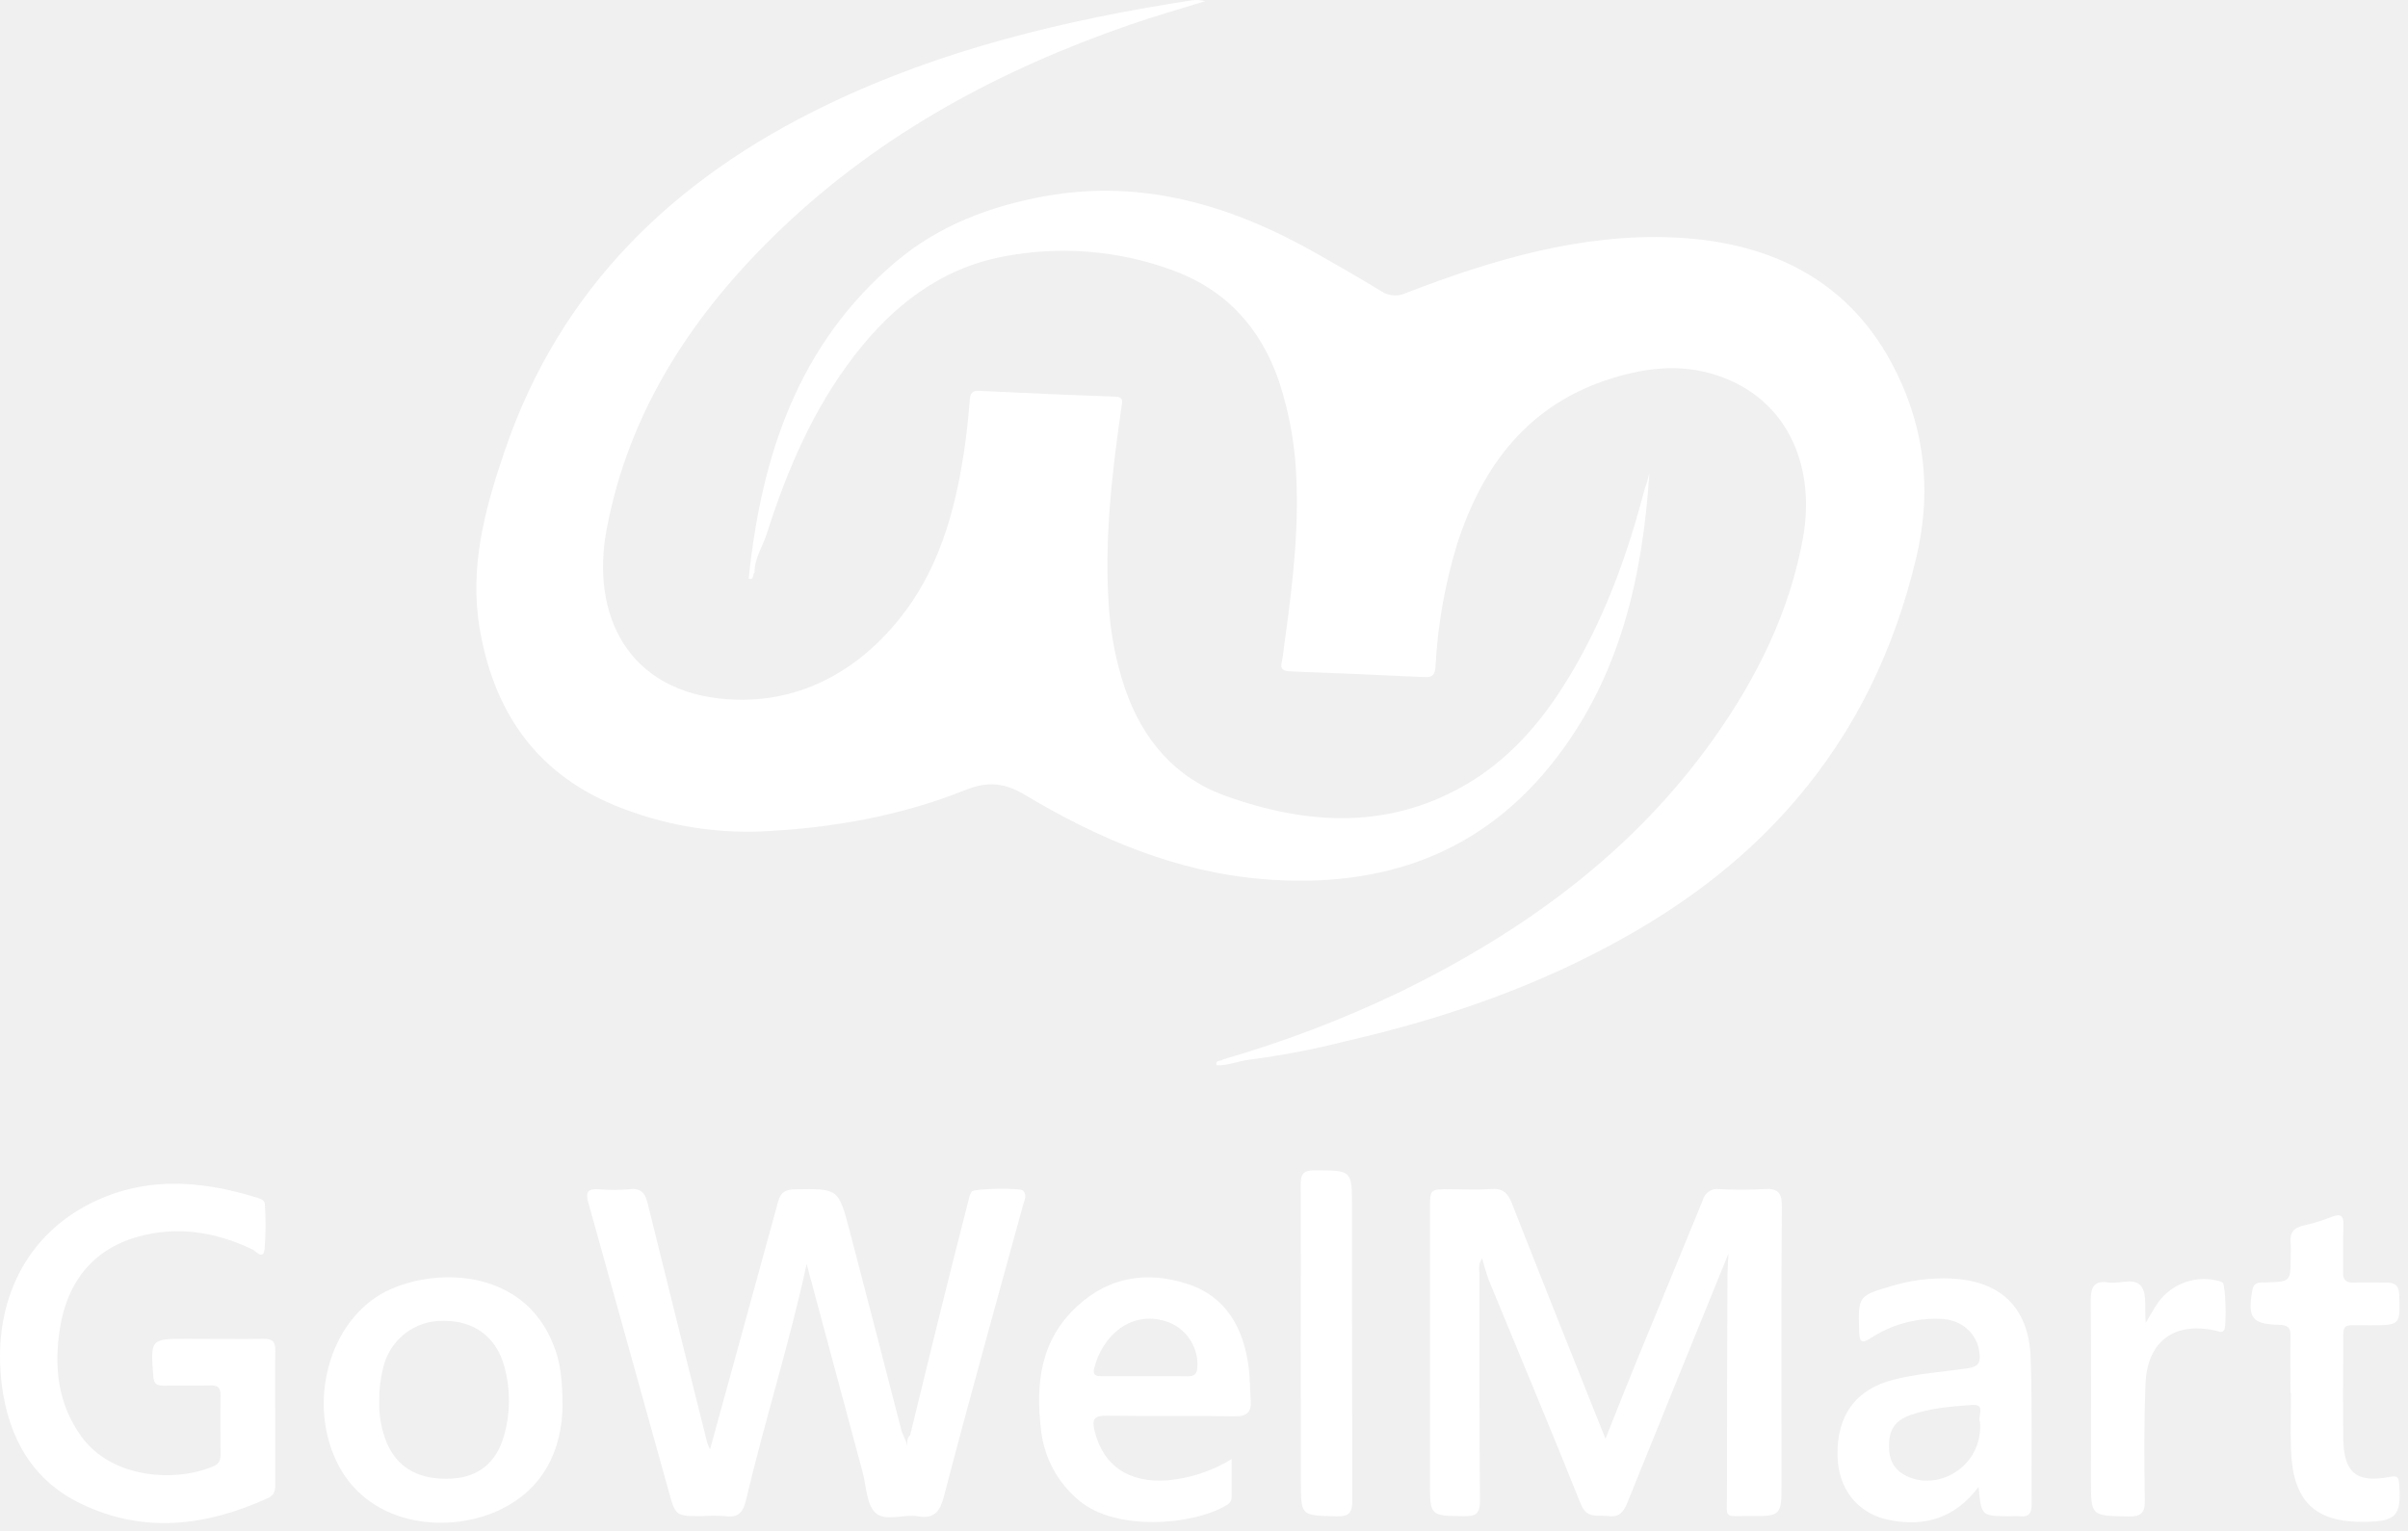
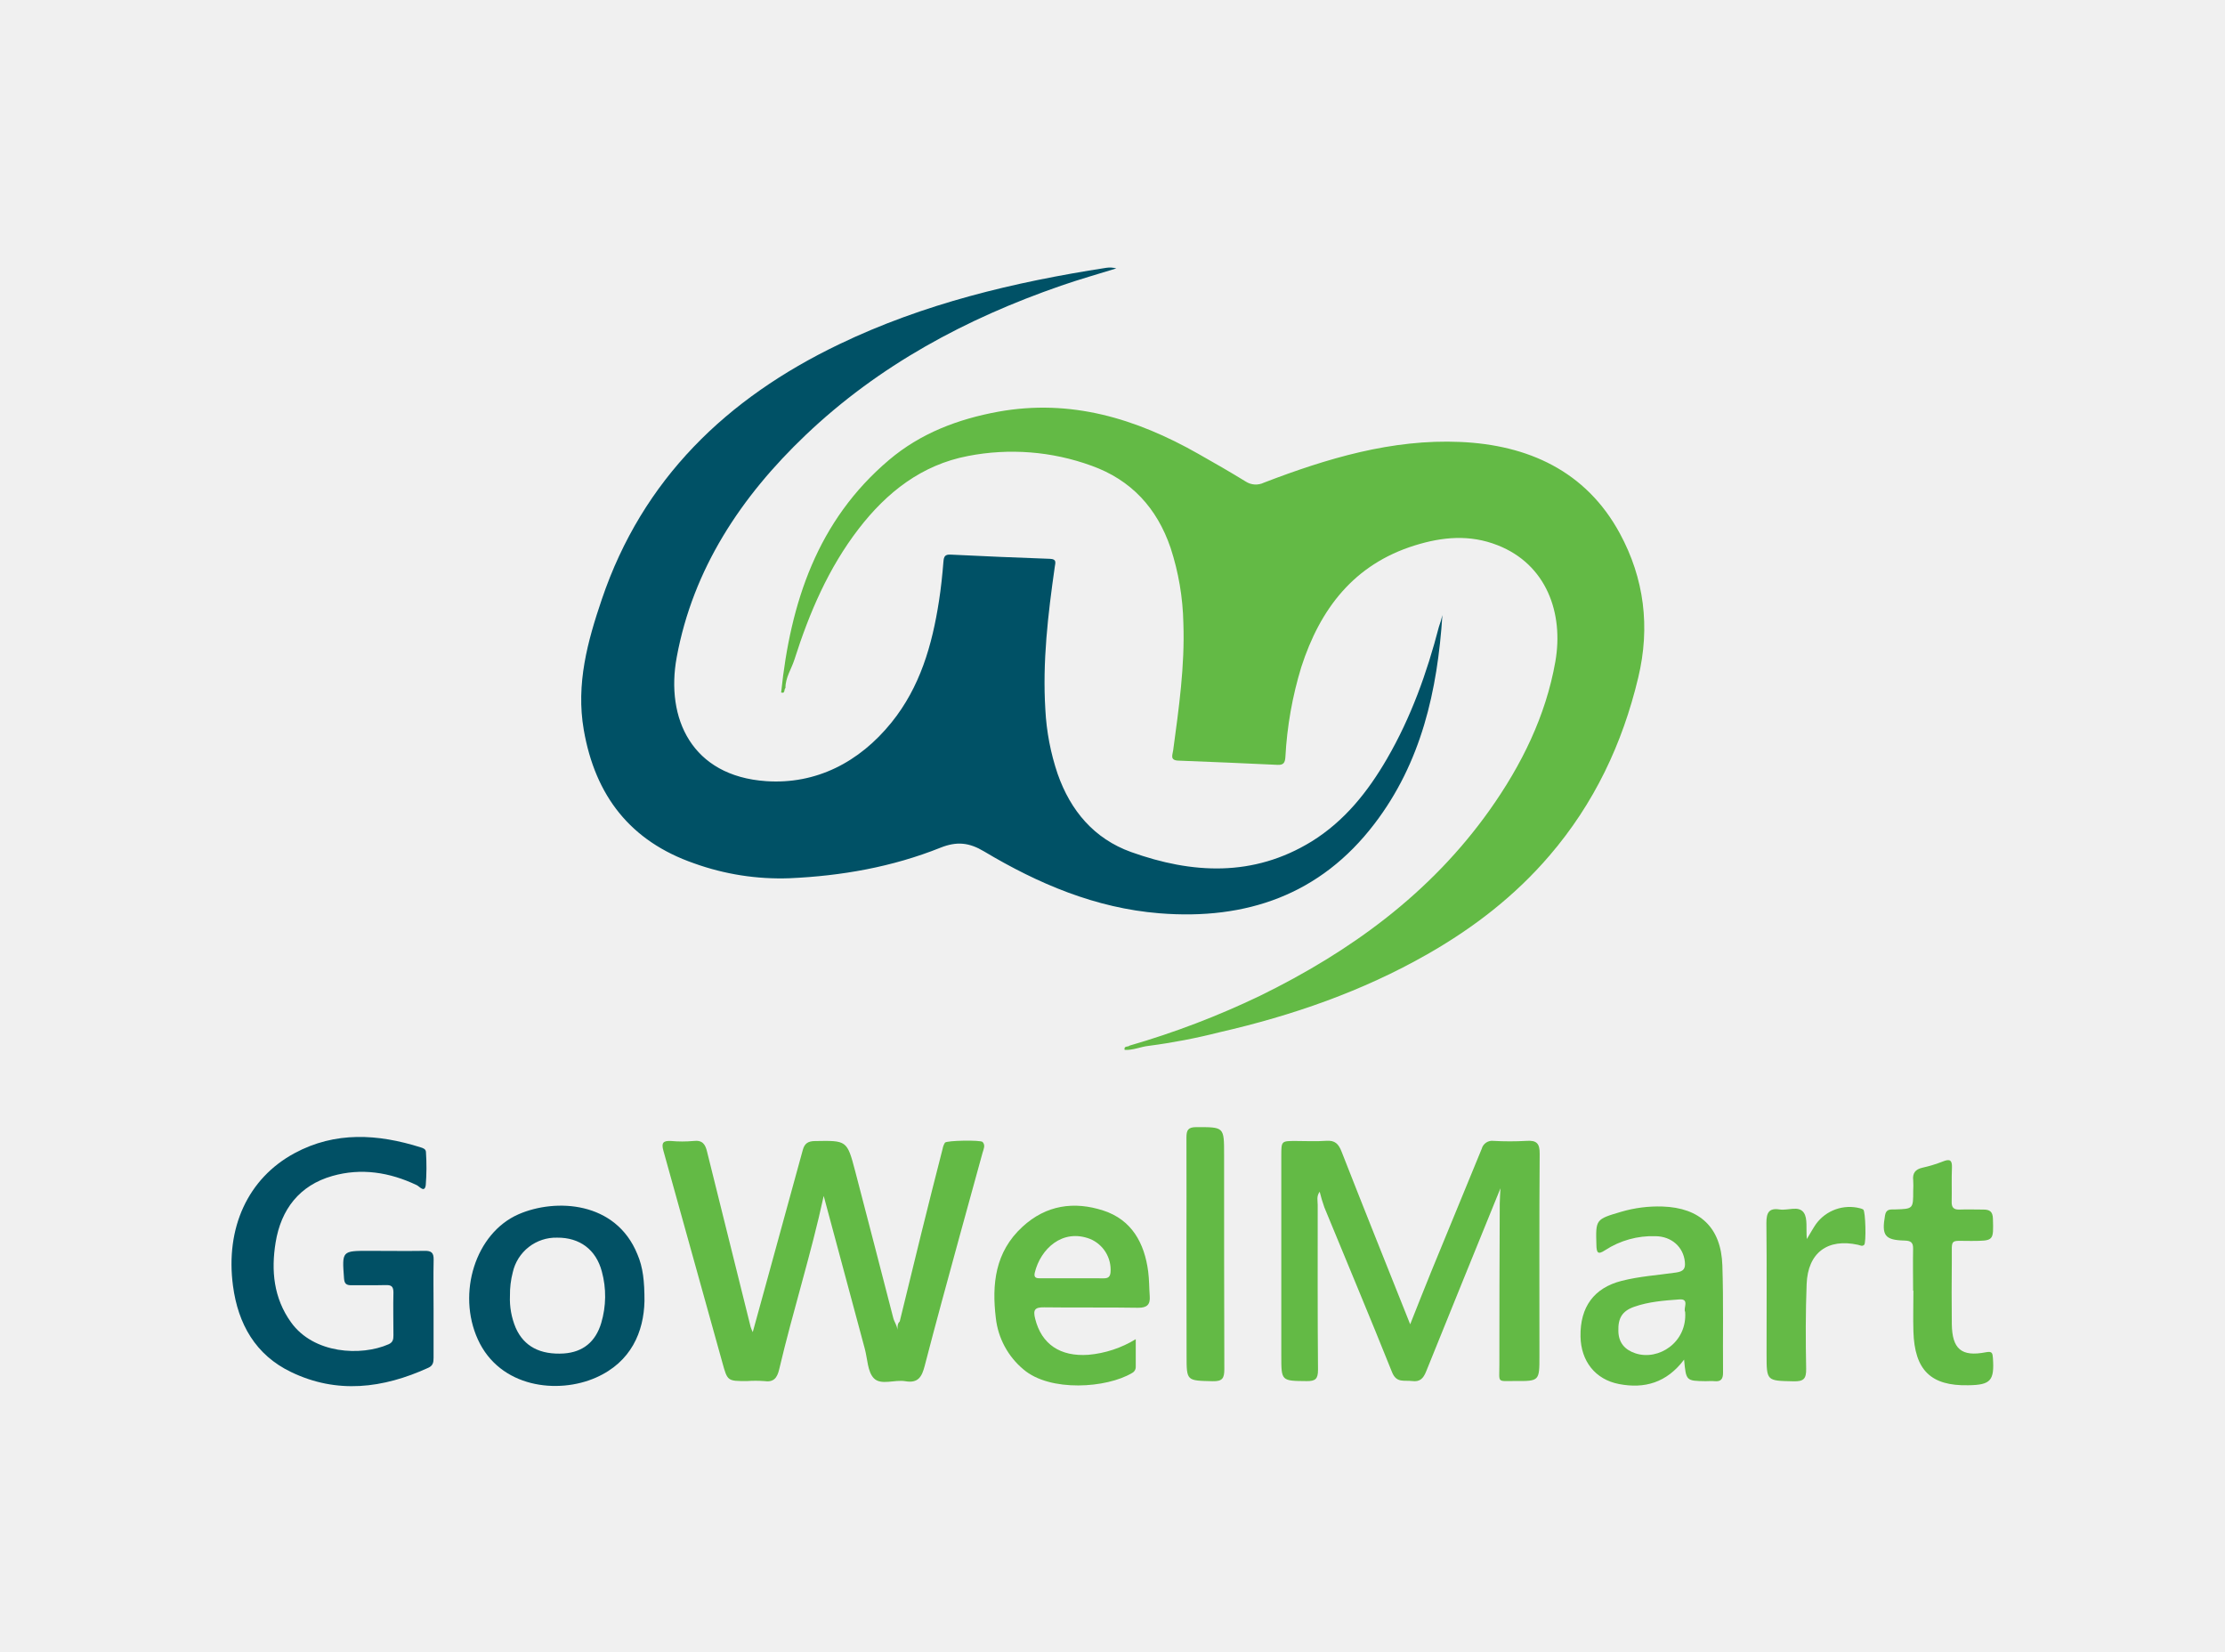
- <svg xmlns="http://www.w3.org/2000/svg" width="258" height="164" viewBox="0 0 258 164" fill="none">
-   <path d="M176.717 50.715C176.003 61.745 173.635 72.245 166.807 81.168C158.904 91.534 148.088 95.255 135.398 94.229C126.088 93.476 117.719 89.914 109.821 85.197C107.646 83.898 105.857 83.71 103.474 84.656C96.428 87.476 89.025 88.779 81.445 89.116C76.706 89.288 71.978 88.551 67.516 86.946C58.221 83.72 53.078 77.1 51.408 67.453C50.254 60.759 51.963 54.546 54.044 48.411C59.99 30.866 72.263 19.079 88.654 11.21C101.011 5.264 114.181 2.128 127.644 0.042C128.14 -0.035 128.646 -0.006 129.13 0.126C126.435 0.964 123.715 1.727 121.054 2.653C107.18 7.455 94.481 14.262 83.778 24.455C74.364 33.423 67.353 43.972 64.975 56.864C63.334 65.758 67.145 74.207 78.021 74.95C85.289 75.445 91.617 72.21 96.314 66.393C100.496 61.225 102.26 55.076 103.251 48.649C103.548 46.752 103.746 44.839 103.9 42.922C103.959 42.168 104.123 41.851 104.94 41.891C109.771 42.124 114.607 42.342 119.438 42.505C120.459 42.54 120.236 43.065 120.147 43.685C119.156 50.621 118.338 57.529 118.775 64.54C118.94 67.725 119.544 70.873 120.568 73.894C122.451 79.27 125.89 83.348 131.281 85.291C140.199 88.487 149.118 88.967 157.616 83.76C162.422 80.787 165.831 76.506 168.621 71.699C172.124 65.669 174.457 59.164 176.206 52.435C176.424 51.845 176.583 51.28 176.717 50.715Z" fill="white" />
-   <path d="M131.067 113.538C137.593 111.651 143.95 109.224 150.074 106.284C163.314 99.803 174.973 91.336 183.609 79.171C188.267 72.611 191.809 65.441 193.202 57.509C194.44 50.423 191.903 43.318 184.778 40.523C180.7 38.918 176.712 39.3 172.693 40.548C163.799 43.313 158.869 49.809 156.124 58.301C154.821 62.561 154.042 66.964 153.805 71.412C153.751 72.215 153.568 72.616 152.666 72.572C147.836 72.344 143.002 72.137 138.163 71.952C136.909 71.903 137.34 71.1 137.43 70.441C138.257 64.287 139.139 58.133 138.916 51.9C138.84 48.161 138.211 44.454 137.048 40.9C135.066 35.098 131.31 30.99 125.483 28.909C119.718 26.815 113.493 26.328 107.472 27.502C100.724 28.795 95.645 32.789 91.537 38.115C87.123 43.843 84.328 50.379 82.153 57.211C81.712 58.594 80.83 59.837 80.845 61.359C80.597 61.542 80.845 62.216 80.216 62.013C81.578 48.887 85.488 36.931 95.977 28.062C100.575 24.177 106.016 22.116 111.902 21.036C122.466 19.128 131.994 22.027 141.061 27.165C143.4 28.488 145.734 29.826 148.023 31.233C148.411 31.484 148.856 31.631 149.317 31.66C149.778 31.688 150.238 31.598 150.654 31.396C159.885 27.849 169.374 25.01 179.323 25.451C189.173 25.882 197.656 29.657 202.611 38.794C206.174 45.369 207.07 52.445 205.296 59.842C202.992 69.519 198.855 78.225 192.369 85.786C187.33 91.677 181.27 96.365 174.532 100.2C165.028 105.625 154.801 109.163 144.173 111.596C140.772 112.463 137.322 113.124 133.842 113.578C132.693 113.702 131.558 114.237 130.344 114.168C130.186 113.529 130.864 113.776 131.067 113.538Z" fill="white" />
-   <path d="M97.52 153.803C98.575 149.497 99.616 145.191 100.681 140.885C101.695 136.789 102.727 132.696 103.778 128.607C103.832 128.287 103.948 127.981 104.12 127.705C104.362 127.373 109.337 127.294 109.615 127.601C110.07 128.097 109.748 128.662 109.615 129.157C108.495 133.284 107.33 137.397 106.206 141.544C104.501 147.787 102.782 154.026 101.162 160.288C100.75 161.864 100.215 162.84 98.337 162.513C96.796 162.246 94.805 163.152 93.754 162.092C92.818 161.141 92.823 159.253 92.421 157.771C90.415 150.309 88.408 142.847 86.426 135.474C84.607 143.898 81.937 152.257 79.93 160.779C79.628 162.057 79.112 162.706 77.705 162.493C76.88 162.434 76.052 162.434 75.228 162.493C72.379 162.493 72.384 162.493 71.641 159.808C68.78 149.502 65.911 139.196 63.034 128.889C62.702 127.715 62.999 127.403 64.129 127.457C65.227 127.557 66.331 127.557 67.429 127.457C68.737 127.294 69.158 127.953 69.411 129.048C71.518 137.57 73.636 146.086 75.763 154.595C75.852 154.853 75.954 155.106 76.07 155.353C76.774 152.807 77.398 150.532 78.022 148.263C79.809 141.759 81.595 135.255 83.379 128.751C83.641 127.804 84.151 127.482 85.142 127.467C89.8 127.388 89.83 127.348 91.014 131.838C92.882 138.943 94.705 146.063 96.549 153.173C96.687 153.842 97.173 154.407 97.168 155.007C97.242 154.66 97.114 154.159 97.52 153.803Z" fill="white" />
-   <path d="M185.191 134.36C181.624 143.145 177.957 152.123 174.335 161.116C173.929 162.107 173.443 162.642 172.294 162.488C171.144 162.335 170.02 162.83 169.366 161.19C166.15 153.148 162.785 145.166 159.495 137.154C159.227 136.402 158.997 135.636 158.807 134.86C158.311 135.549 158.524 136.188 158.519 136.778C158.519 144.804 158.495 152.831 158.564 160.853C158.564 162.176 158.187 162.513 156.909 162.498C153.208 162.464 153.208 162.498 153.208 158.802V129.623C153.208 127.457 153.208 127.457 155.299 127.457C156.785 127.457 158.272 127.542 159.758 127.433C161.036 127.338 161.562 127.869 162.008 129.018C165.283 137.387 168.632 145.721 172.016 154.209C173.067 151.573 174.083 148.971 175.138 146.395C177.571 140.449 180.033 134.538 182.456 128.597C182.554 128.229 182.782 127.909 183.099 127.696C183.415 127.484 183.798 127.394 184.176 127.443C185.768 127.532 187.365 127.532 188.957 127.443C190.444 127.334 190.939 127.784 190.914 129.345C190.84 139.186 190.88 149.026 190.88 158.861C190.88 162.493 190.88 162.513 187.272 162.483C184.646 162.483 185.033 162.801 185.033 160.184C185.033 152.326 185.051 144.466 185.087 136.604C185.102 135.777 185.162 134.974 185.191 134.36Z" fill="white" />
-   <path d="M29.489 152.014C29.489 154.377 29.489 156.741 29.489 159.104C29.489 159.748 29.415 160.239 28.716 160.556C22.112 163.569 15.388 164.411 8.679 161.165C3.516 158.688 0.954 154.169 0.216 148.59C-0.904 140.167 2.366 132.928 9.194 129.241C15.14 126.03 21.358 126.422 27.597 128.384C27.968 128.503 28.375 128.627 28.38 129.102C28.486 130.693 28.476 132.29 28.35 133.879C28.196 135.093 27.413 134.082 27.047 133.909C23.083 132.016 18.936 131.362 14.709 132.566C9.908 133.933 7.222 137.451 6.439 142.263C5.77 146.365 6.142 150.374 8.689 153.921C12.009 158.549 18.926 158.876 22.914 157.127C23.544 156.855 23.638 156.419 23.633 155.824C23.633 153.733 23.578 151.647 23.633 149.556C23.633 148.635 23.281 148.461 22.473 148.486C20.823 148.531 19.173 148.486 17.518 148.511C16.765 148.511 16.483 148.303 16.423 147.52C16.121 143.481 16.096 143.486 20.12 143.491C22.81 143.491 25.506 143.531 28.196 143.491C29.187 143.467 29.524 143.794 29.499 144.799C29.445 147.178 29.489 149.596 29.489 152.014Z" fill="white" />
-   <path d="M245.413 149.308C245.413 147.277 245.373 145.241 245.413 143.209C245.443 142.253 245.066 142.015 244.164 141.99C241.266 141.916 240.805 141.242 241.315 138.314C241.484 137.323 242.138 137.466 242.802 137.446C245.428 137.362 245.428 137.362 245.428 134.716C245.455 134.221 245.455 133.725 245.428 133.23C245.304 132.175 245.715 131.595 246.776 131.357C247.788 131.132 248.782 130.828 249.748 130.45C250.739 130.054 251.131 130.202 251.081 131.357C251.007 133.002 251.081 134.657 251.042 136.312C251.017 137.169 251.344 137.496 252.191 137.466C253.346 137.422 254.5 137.466 255.66 137.466C256.571 137.466 257.027 137.729 257.062 138.784C257.156 142.05 257.201 142.025 253.916 142.045C250.63 142.064 251.096 141.549 251.062 144.933C251.032 148.01 251.027 151.092 251.062 154.164C251.111 157.821 252.464 158.98 256.016 158.292C256.948 158.108 257.007 158.401 257.062 159.139C257.285 162.434 256.74 163.058 253.465 163.103C248.014 163.222 245.626 160.913 245.458 155.244C245.398 153.262 245.458 151.281 245.458 149.299L245.413 149.308Z" fill="white" />
-   <path d="M139.364 144.101C139.364 138.388 139.389 132.675 139.364 126.967C139.364 125.872 139.597 125.441 140.801 125.436C144.864 125.436 144.859 125.376 144.859 129.434C144.859 139.869 144.859 150.304 144.894 160.734C144.894 162.052 144.641 162.548 143.199 162.513C139.384 162.419 139.384 162.513 139.384 158.762L139.364 144.101Z" fill="white" />
-   <path d="M229.904 141.767C230.474 140.826 230.826 140.172 231.247 139.567C231.967 138.583 232.966 137.839 234.115 137.431C235.264 137.024 236.509 136.972 237.688 137.283C237.847 137.317 238 137.378 238.139 137.461C238.476 137.719 238.585 142.307 238.278 142.604C237.971 142.902 237.664 142.659 237.361 142.604C232.932 141.638 230.048 143.764 229.875 148.347C229.716 152.46 229.726 156.582 229.805 160.7C229.835 162.186 229.414 162.558 227.967 162.528C224.033 162.439 224.028 162.528 224.028 158.539C224.028 152.172 224.067 145.8 224.003 139.433C224.003 137.947 224.35 137.204 225.93 137.451C227.139 137.645 228.73 136.827 229.478 137.947C230.038 138.799 229.766 140.221 229.904 141.767Z" fill="white" />
-   <path d="M41.896 138.15C47.282 135.806 56.097 136.223 59.238 143.997C60.046 145.874 60.274 147.896 60.27 150.83C60.17 155.289 58.331 159.714 53.203 161.978C47.614 164.455 39.152 163.464 35.951 156.409C32.894 149.705 35.569 140.915 41.896 138.15ZM47.53 141.564C46.032 141.525 44.567 142.008 43.385 142.93C42.203 143.852 41.377 145.155 41.049 146.618C40.759 147.735 40.621 148.887 40.638 150.041C40.567 151.647 40.855 153.248 41.48 154.729C42.675 157.429 45.043 158.683 48.512 158.465C51.271 158.267 53.134 156.785 53.962 154.005C54.687 151.567 54.718 148.974 54.051 146.519C53.203 143.298 50.81 141.539 47.53 141.564Z" fill="white" />
-   <path d="M115.422 139.989C118.89 136.783 122.988 136.227 127.234 137.61C131.367 138.947 133.24 142.342 133.78 146.499C133.939 147.693 133.918 148.913 134.008 150.116C134.097 151.32 133.616 151.816 132.298 151.796C127.739 151.717 123.171 151.796 118.613 151.732C117.201 151.707 116.963 152.118 117.29 153.411C118.221 157.122 120.947 158.956 125.069 158.658C127.513 158.442 129.875 157.661 131.967 156.379V160.393C131.975 160.585 131.925 160.775 131.827 160.941C131.728 161.106 131.584 161.239 131.411 161.323C127.735 163.518 119.476 164.123 115.586 160.799C113.323 158.917 111.875 156.232 111.547 153.307C110.947 148.352 111.433 143.66 115.422 139.989ZM125.316 141.757C121.259 140.187 118.058 143.219 117.225 146.687C117.037 147.494 117.572 147.494 118.067 147.494H122.671C124.217 147.494 125.748 147.485 127.254 147.5C127.903 147.51 128.24 147.312 128.29 146.578C128.359 145.565 128.109 144.555 127.576 143.691C127.043 142.826 126.252 142.15 125.316 141.757Z" fill="white" />
-   <path d="M208.826 137.02C214.321 137.199 217.398 140.102 217.576 145.622C217.75 150.834 217.631 156.057 217.676 161.279C217.676 162.201 217.363 162.603 216.427 162.509C215.991 162.464 215.55 162.509 215.109 162.509C212.28 162.464 212.279 162.464 211.992 159.362C209.44 162.751 206.195 163.643 202.484 162.925C199.016 162.256 196.934 159.564 196.875 155.987C196.801 151.667 198.857 148.897 202.851 147.877C205.467 147.203 208.162 147.039 210.823 146.652C211.918 146.489 212.21 146.103 212.101 145.077C211.879 142.926 210.174 141.38 207.82 141.35C205.216 141.26 202.647 141.975 200.463 143.397C199.412 144.091 199.224 143.773 199.194 142.678C199.085 138.883 199.061 138.893 202.811 137.788C204.763 137.214 206.793 136.956 208.826 137.02ZM211.304 150.577C209.079 150.74 206.819 150.904 204.684 151.662C202.964 152.276 202.34 153.297 202.399 155.195C202.429 156.88 203.322 157.93 204.907 158.45C208.257 159.545 212.464 156.859 212.146 152.4C211.824 151.895 212.85 150.463 211.304 150.577Z" fill="white" />
+ <svg xmlns="http://www.w3.org/2000/svg" width="865" height="642" viewBox="0 0 865 642" fill="none">
+   <path d="M560.749 239.099C558.849 268.48 552.539 296.449 534.351 320.221C513.299 347.833 484.485 357.746 450.682 355.014C425.881 353.008 403.587 343.517 382.548 330.952C376.754 327.494 371.989 326.992 365.64 329.513C346.871 337.023 327.151 340.495 306.957 341.392C294.334 341.85 281.74 339.888 269.854 335.611C245.093 327.018 231.392 309.384 226.944 283.686C223.868 265.854 228.422 249.302 233.966 232.962C249.805 186.224 282.499 154.823 326.162 133.863C359.08 118.024 394.163 109.669 430.025 104.112C431.346 103.907 432.696 103.984 433.985 104.336C426.805 106.567 419.558 108.6 412.471 111.068C375.513 123.858 341.684 141.993 313.174 169.144C288.095 193.034 269.419 221.135 263.083 255.479C258.714 279.172 268.864 301.676 297.836 303.656C317.199 304.976 334.055 296.357 346.567 280.861C357.707 267.095 362.406 250.714 365.046 233.595C365.838 228.54 366.366 223.445 366.775 218.337C366.934 216.331 367.369 215.486 369.547 215.592C382.416 216.212 395.298 216.793 408.168 217.228C410.887 217.321 410.293 218.72 410.055 220.37C407.415 238.848 405.237 257.248 406.399 275.925C406.84 284.411 408.448 292.797 411.177 300.845C416.193 315.166 425.353 326.029 439.713 331.203C463.472 339.716 487.23 340.996 509.867 327.124C522.67 319.205 531.751 307.801 539.182 294.997C548.514 278.934 554.731 261.604 559.39 243.679C559.971 242.109 560.393 240.604 560.749 239.099Z" fill="#005166" />
+   <path d="M439.146 406.451C456.529 401.422 473.464 394.959 489.778 387.127C525.046 369.863 556.103 347.305 579.109 314.902C591.516 297.426 600.954 278.327 604.663 257.195C607.962 238.32 601.204 219.393 582.224 211.949C571.361 207.672 560.736 208.688 550.032 212.015C526.339 219.38 513.206 236.684 505.894 259.307C502.422 270.654 500.348 282.382 499.717 294.232C499.571 296.37 499.083 297.439 496.681 297.32C483.816 296.713 470.938 296.163 458.047 295.671C454.708 295.539 455.856 293.4 456.093 291.645C458.298 275.252 460.647 258.858 460.053 242.254C459.852 232.294 458.175 222.419 455.077 212.952C449.798 197.496 439.793 186.554 424.27 181.01C408.914 175.431 392.329 174.135 376.292 177.261C358.314 180.706 344.785 191.345 333.843 205.534C322.083 220.792 314.639 238.202 308.844 256.403C307.669 260.086 305.32 263.399 305.36 267.451C304.7 267.939 305.36 269.734 303.683 269.193C307.313 234.229 317.727 202.379 345.67 178.753C357.918 168.405 372.411 162.914 388.092 160.037C416.232 154.955 441.614 162.676 465.768 176.364C471.998 179.888 478.215 183.452 484.313 187.2C485.345 187.869 486.533 188.261 487.76 188.337C488.988 188.414 490.215 188.172 491.322 187.636C515.912 178.185 541.188 170.622 567.692 171.797C593.932 172.945 616.529 183.003 629.728 207.342C639.218 224.857 641.607 243.706 636.882 263.412C630.744 289.19 619.723 312.381 602.445 332.523C589.022 348.216 572.879 360.703 554.928 370.919C529.613 385.372 502.37 394.796 474.057 401.277C464.998 403.585 455.808 405.348 446.537 406.556C443.475 406.886 440.453 408.312 437.219 408.127C436.796 406.424 438.605 407.084 439.146 406.451Z" fill="#63BA45" />
+   <path d="M349.779 513.709C352.591 502.239 355.363 490.769 358.2 479.299C360.902 468.387 363.652 457.485 366.45 446.591C366.595 445.739 366.904 444.923 367.361 444.189C368.007 443.305 381.259 443.094 381.998 443.912C383.213 445.232 382.355 446.737 381.998 448.056C379.015 459.051 375.914 470.007 372.917 481.054C368.377 497.685 363.797 514.303 359.481 530.986C358.385 535.184 356.96 537.784 351.957 536.913C347.852 536.2 342.546 538.615 339.748 535.791C337.253 533.257 337.267 528.228 336.197 524.281C330.852 504.403 325.506 484.526 320.227 464.885C315.382 487.324 308.268 509.591 302.923 532.293C302.117 535.699 300.745 537.428 296.996 536.86C294.799 536.701 292.594 536.701 290.397 536.86C282.807 536.86 282.82 536.86 280.84 529.706C273.22 502.252 265.578 474.798 257.914 447.344C257.029 444.215 257.821 443.384 260.831 443.529C263.755 443.793 266.697 443.793 269.621 443.529C273.106 443.094 274.228 444.849 274.901 447.766C280.515 470.469 286.155 493.153 291.822 515.821C292.059 516.508 292.332 517.182 292.64 517.84C294.515 511.056 296.178 504.997 297.841 498.952C302.601 481.626 307.357 464.3 312.109 446.974C312.809 444.453 314.168 443.595 316.808 443.556C329.215 443.344 329.294 443.239 332.449 455.197C337.425 474.125 342.282 493.092 347.192 512.033C347.562 513.814 348.855 515.319 348.842 516.916C349.04 515.992 348.697 514.659 349.779 513.709Z" fill="#63BA45" />
+   <path d="M583.325 461.915C573.821 485.317 564.054 509.234 554.405 533.191C553.323 535.83 552.029 537.256 548.967 536.847C545.905 536.438 542.909 537.757 541.167 533.388C532.6 511.966 523.638 490.703 514.874 469.36C514.16 467.355 513.547 465.315 513.039 463.248C511.719 465.083 512.287 466.786 512.274 468.357C512.274 489.739 512.208 511.122 512.393 532.491C512.393 536.015 511.389 536.913 507.984 536.873C498.124 536.781 498.124 536.873 498.124 527.027V449.297C498.124 443.529 498.124 443.529 503.694 443.529C507.654 443.529 511.614 443.753 515.573 443.463C518.979 443.212 520.378 444.625 521.566 447.687C530.291 469.98 539.213 492.181 548.228 514.791C551.026 507.769 553.732 500.84 556.544 493.976C563.024 478.137 569.584 462.391 576.039 446.565C576.299 445.584 576.907 444.731 577.75 444.165C578.593 443.6 579.612 443.359 580.619 443.489C584.861 443.727 589.113 443.727 593.356 443.489C597.316 443.199 598.635 444.4 598.57 448.558C598.372 474.771 598.477 500.985 598.477 527.185C598.477 536.86 598.477 536.913 588.868 536.834C581.873 536.834 582.902 537.678 582.902 530.709C582.902 509.775 582.951 488.837 583.047 467.895C583.087 465.69 583.245 463.552 583.325 461.915Z" fill="#63BA45" />
+   <path d="M168.556 508.944C168.556 515.24 168.556 521.536 168.556 527.832C168.556 529.548 168.358 530.854 166.497 531.699C148.902 539.724 130.991 541.968 113.119 533.323C99.366 526.723 92.542 514.685 90.575 499.823C87.592 477.385 96.304 458.101 114.492 448.281C130.331 439.728 146.896 440.77 163.514 445.997C164.504 446.314 165.586 446.644 165.599 447.911C165.883 452.149 165.856 456.401 165.52 460.635C165.111 463.869 163.025 461.176 162.049 460.714C151.489 455.672 140.442 453.93 129.183 457.137C116.393 460.78 109.239 470.152 107.153 482.968C105.372 493.897 106.361 504.575 113.146 514.025C121.989 526.353 140.415 527.225 151.04 522.565C152.717 521.839 152.968 520.678 152.954 519.094C152.954 513.524 152.809 507.967 152.954 502.397C152.954 499.942 152.017 499.48 149.866 499.546C145.47 499.665 141.075 499.546 136.667 499.612C134.66 499.612 133.908 499.058 133.75 496.972C132.945 486.215 132.879 486.228 143.596 486.241C150.763 486.241 157.944 486.347 165.111 486.241C167.751 486.175 168.648 487.046 168.582 489.726C168.437 496.061 168.556 502.503 168.556 508.944Z" fill="#015065" />
+   <path d="M743.746 501.737C743.746 496.326 743.641 490.901 743.746 485.489C743.826 482.942 742.823 482.308 740.42 482.242C732.699 482.044 731.471 480.249 732.831 472.448C733.28 469.809 735.022 470.191 736.791 470.139C743.786 469.914 743.786 469.914 743.786 462.866C743.859 461.547 743.859 460.225 743.786 458.906C743.456 456.095 744.552 454.55 747.376 453.917C750.074 453.317 752.722 452.509 755.296 451.501C757.936 450.445 758.978 450.841 758.846 453.917C758.648 458.299 758.846 462.707 758.741 467.116C758.675 469.399 759.546 470.271 761.803 470.191C764.878 470.073 767.954 470.191 771.042 470.191C773.471 470.191 774.685 470.891 774.778 473.702C775.028 482.401 775.147 482.334 766.396 482.387C757.645 482.44 758.886 481.067 758.793 490.082C758.714 498.279 758.701 506.489 758.793 514.672C758.925 524.413 762.529 527.502 771.993 525.667C774.474 525.179 774.632 525.958 774.778 527.924C775.372 536.702 773.92 538.365 765.195 538.484C750.676 538.8 744.314 532.65 743.865 517.55C743.707 512.27 743.865 506.99 743.865 501.711L743.746 501.737Z" fill="#63BA45" />
+   <path d="M461.246 487.865C461.246 472.646 461.312 457.428 461.246 442.222C461.246 439.305 461.866 438.157 465.074 438.144C475.897 438.144 475.884 437.985 475.884 448.795C475.884 476.593 475.884 504.39 475.976 532.174C475.976 535.685 475.303 537.005 471.462 536.913C461.299 536.662 461.299 536.913 461.299 526.921L461.246 487.865Z" fill="#63BA45" />
+   <path d="M702.433 481.648C703.951 479.14 704.888 477.398 706.01 475.788C707.927 473.166 710.59 471.184 713.651 470.098C716.712 469.013 720.029 468.875 723.169 469.703C723.593 469.794 723.998 469.955 724.37 470.178C725.268 470.864 725.558 483.087 724.74 483.879C723.921 484.671 723.103 484.024 722.298 483.879C710.498 481.305 702.816 486.967 702.354 499.177C701.932 510.132 701.958 521.113 702.169 532.082C702.248 536.042 701.127 537.032 697.272 536.952C686.792 536.715 686.779 536.952 686.779 526.327C686.779 509.366 686.885 492.392 686.713 475.431C686.713 471.472 687.637 469.492 691.848 470.152C695.068 470.666 699.305 468.489 701.298 471.472C702.79 473.742 702.064 477.53 702.433 481.648Z" fill="#64BA46" />
+   <path d="M201.606 472.012C215.954 465.769 239.435 466.878 247.804 487.588C249.955 492.59 250.562 497.975 250.549 505.789C250.285 517.668 245.387 529.455 231.726 535.487C216.838 542.086 194.294 539.447 185.767 520.651C177.624 502.793 184.751 479.377 201.606 472.012ZM216.614 481.107C212.622 481.004 208.719 482.29 205.57 484.746C202.421 487.201 200.223 490.674 199.349 494.57C198.577 497.547 198.209 500.615 198.254 503.69C198.067 507.967 198.833 512.232 200.498 516.176C203.679 523.37 209.988 526.709 219.227 526.129C226.579 525.601 231.542 521.654 233.746 514.25C235.678 507.753 235.761 500.846 233.984 494.305C231.727 485.726 225.352 481.041 216.614 481.107Z" fill="#025165" />
+   <path d="M397.468 476.909C406.707 468.37 417.623 466.892 428.935 470.574C439.943 474.138 444.932 483.179 446.37 494.253C446.793 497.434 446.74 500.681 446.978 503.889C447.215 507.096 445.935 508.416 442.424 508.363C430.281 508.152 418.111 508.363 405.968 508.191C402.206 508.125 401.573 509.221 402.444 512.666C404.925 522.552 412.185 527.435 423.166 526.644C429.677 526.066 435.966 523.988 441.539 520.572V531.264C441.561 531.776 441.433 532.284 441.17 532.725C440.908 533.165 440.523 533.52 440.062 533.745C430.268 539.592 408.265 541.202 397.904 532.346C391.875 527.332 388.02 520.181 387.146 512.389C385.549 499.19 386.843 486.69 397.468 476.909ZM423.826 481.621C413.016 477.437 404.49 485.516 402.273 494.755C401.771 496.906 403.196 496.906 404.516 496.906H416.779C420.897 496.906 424.975 496.879 428.988 496.919C430.717 496.945 431.614 496.417 431.746 494.464C431.93 491.765 431.265 489.076 429.845 486.773C428.425 484.471 426.321 482.669 423.826 481.621Z" fill="#63BA45" />
+   <path d="M630.261 471.049C635.459 469.522 640.868 468.831 646.284 469.004C660.922 469.479 669.118 477.213 669.594 491.917C670.056 505.802 669.739 519.714 669.858 533.626C669.858 536.081 669.027 537.15 666.532 536.899C665.371 536.78 664.196 536.899 663.021 536.899C655.485 536.78 655.484 536.781 654.719 528.518C647.921 537.546 639.276 539.922 629.389 538.008C620.15 536.227 614.606 529.059 614.448 519.529C614.25 508.02 619.728 500.642 630.366 497.923C637.335 496.127 644.516 495.692 651.603 494.663C654.52 494.227 655.299 493.197 655.009 490.465C654.414 484.736 649.875 480.618 643.605 480.539C636.667 480.298 629.823 482.203 624.005 485.991C621.207 487.839 620.705 486.994 620.626 484.077C620.335 473.966 620.269 473.993 630.261 471.049ZM652.884 505.116C646.957 505.551 640.939 505.987 635.25 508.007C630.67 509.643 629.006 512.362 629.165 517.418C629.244 521.905 631.62 524.704 635.844 526.09C644.766 529.007 655.972 521.853 655.128 509.973C654.27 508.627 657.002 504.812 652.884 505.116Z" fill="#63BA45" />
</svg>
